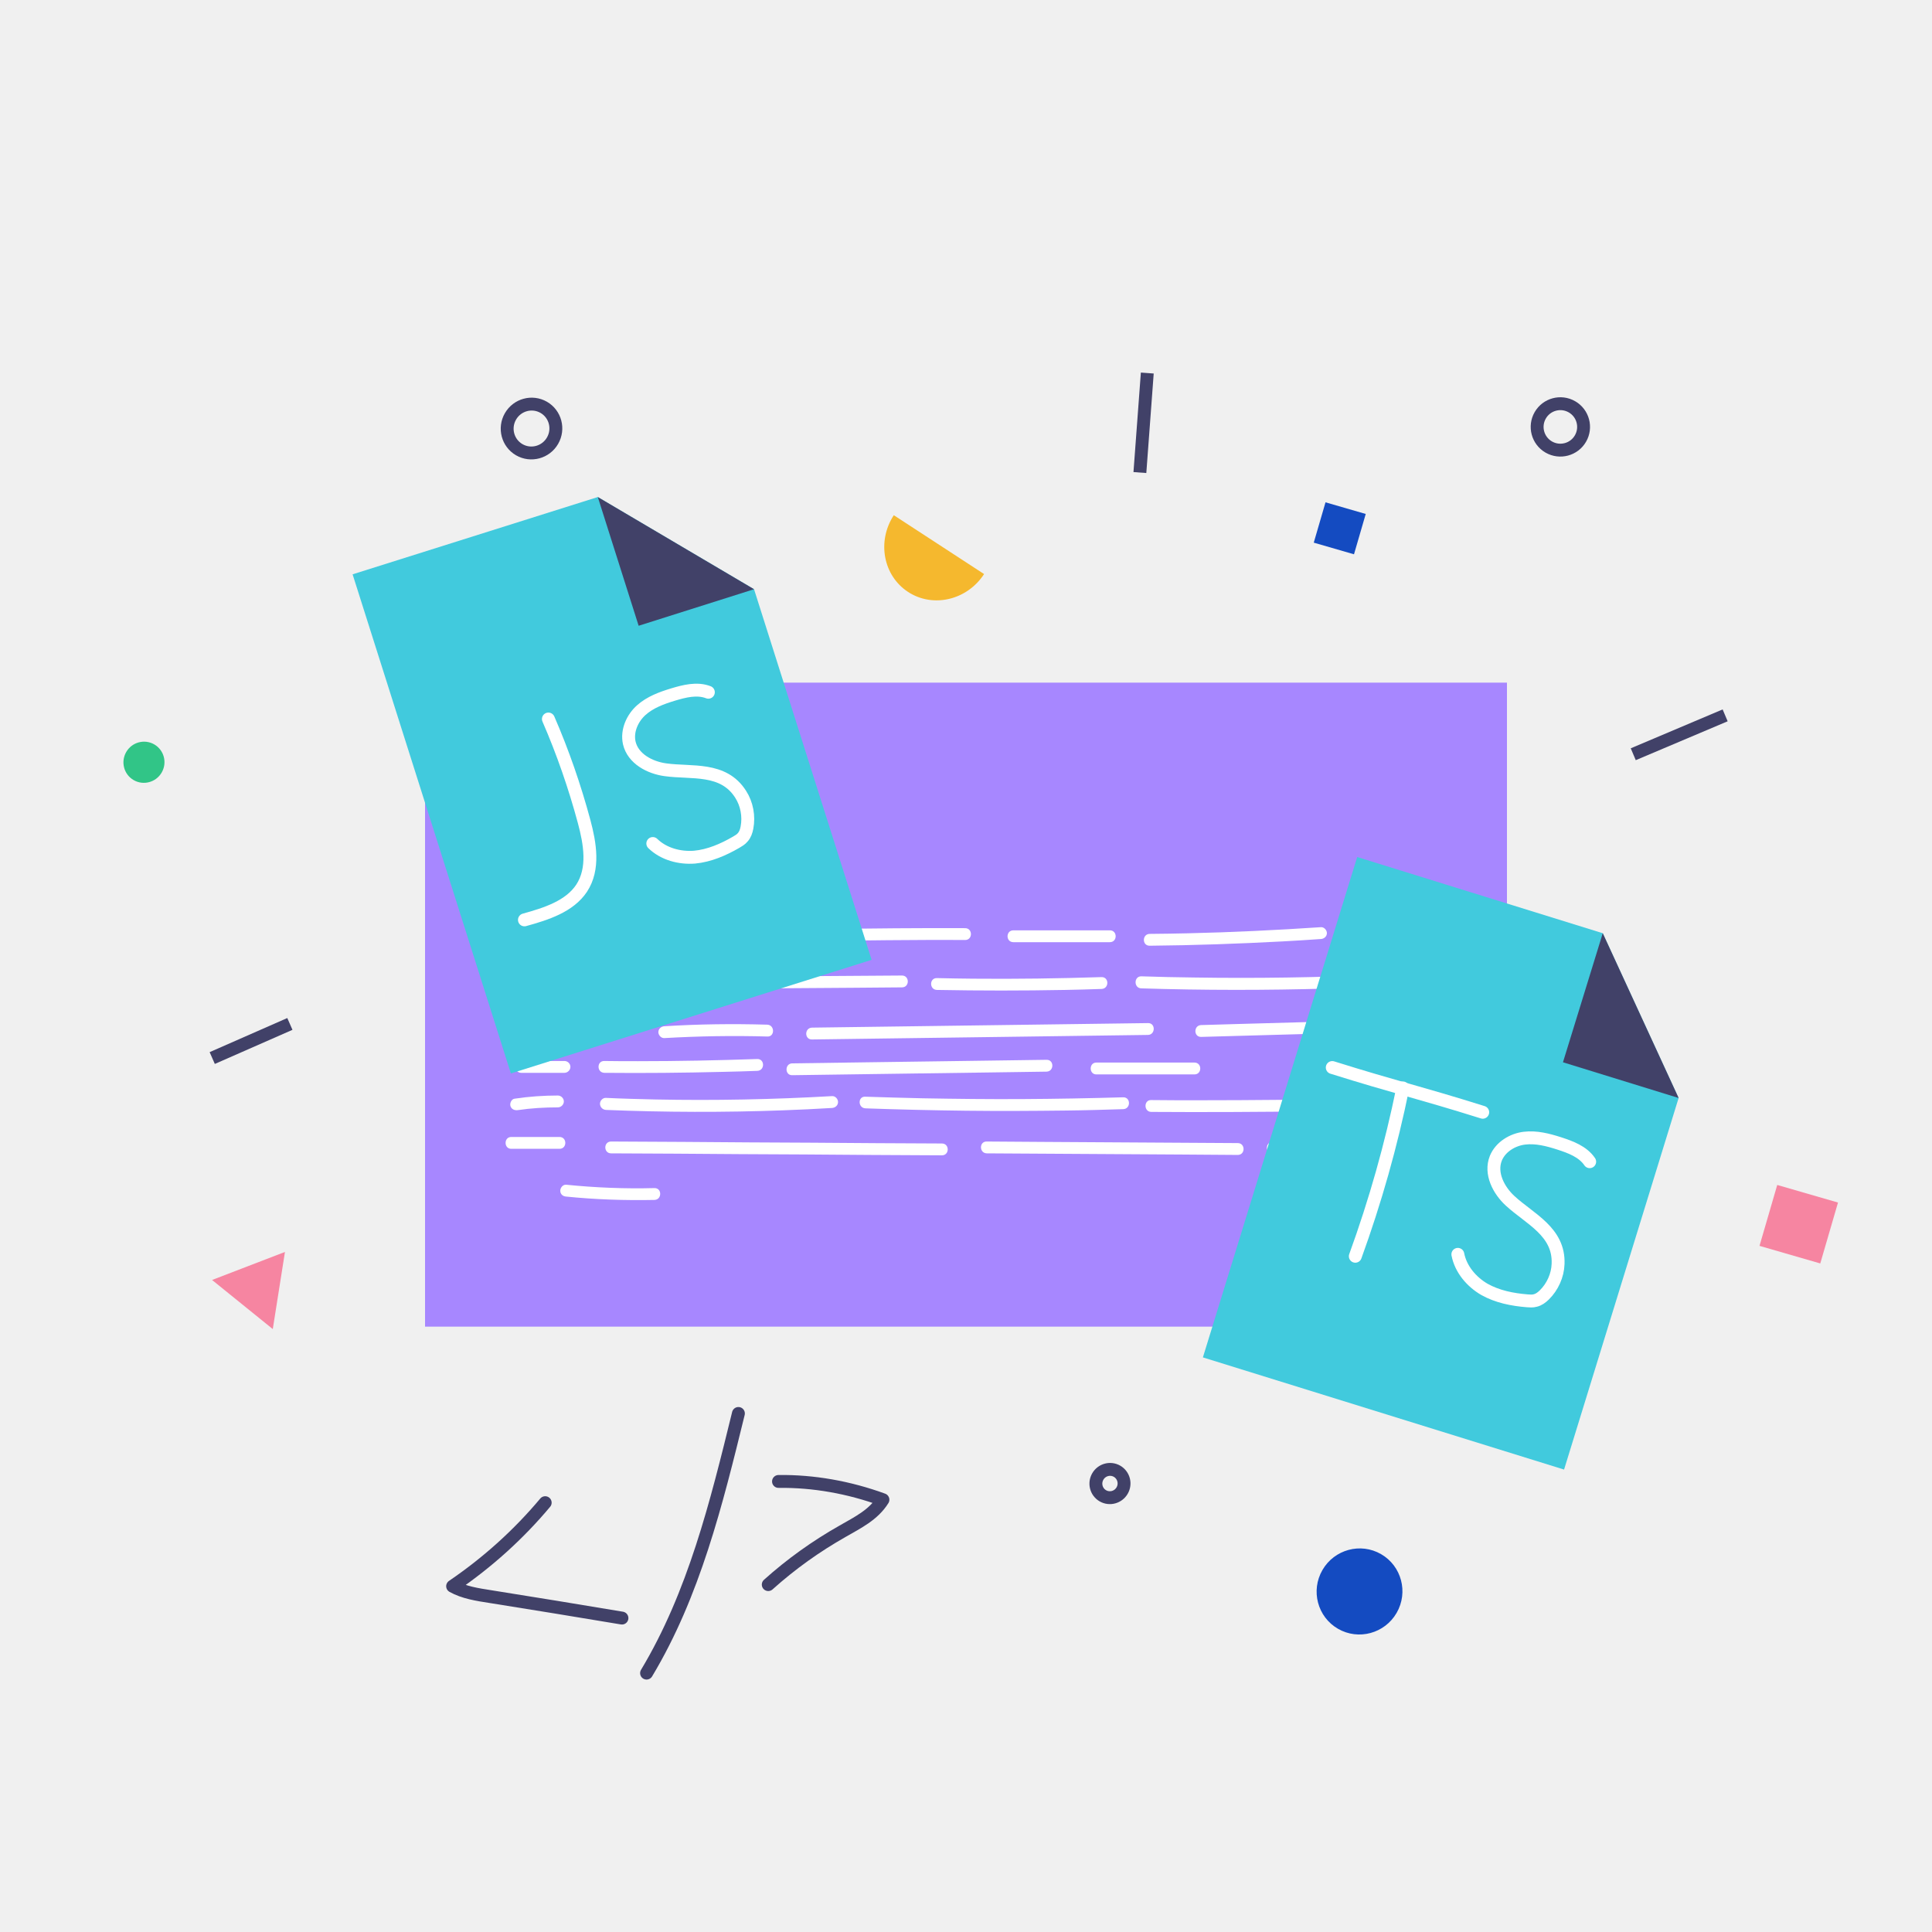
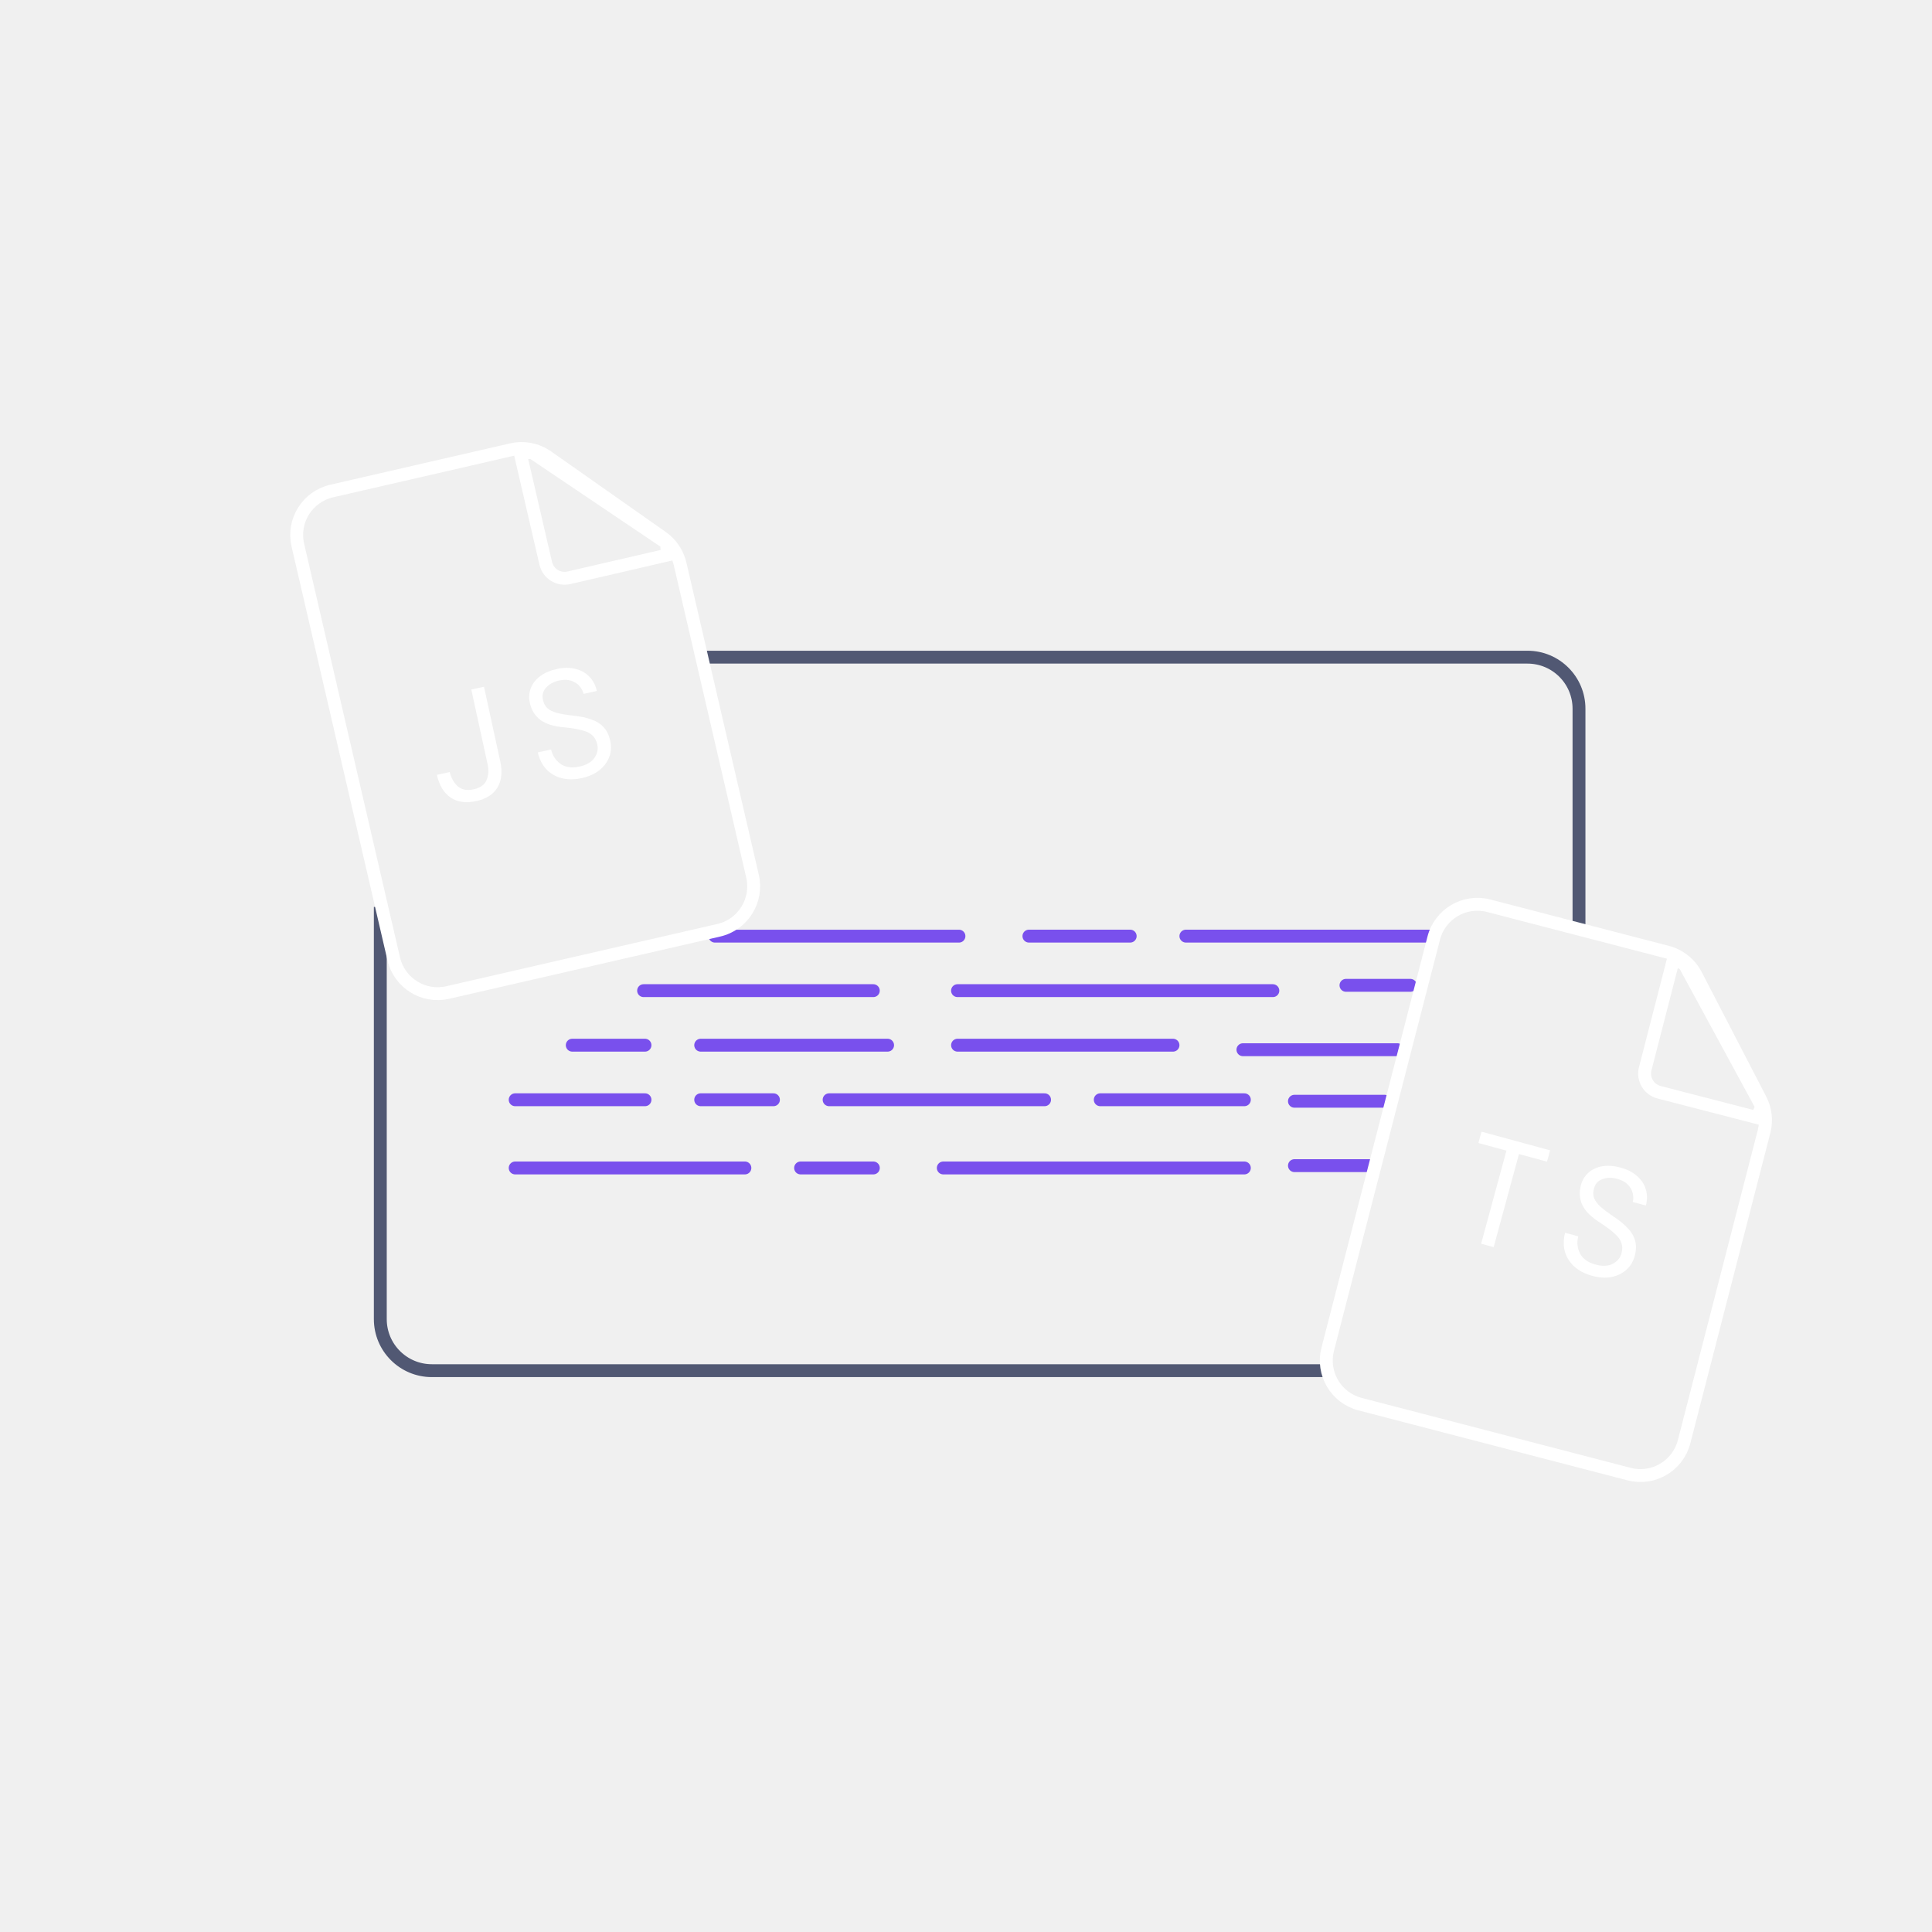
<svg xmlns="http://www.w3.org/2000/svg" width="150" height="150" viewBox="0 0 150 150" fill="none">
-   <path d="M70.504 45.959C68.569 44.697 68.071 42.029 69.394 40L76.404 44.57C75.082 46.599 72.44 47.221 70.504 45.959Z" fill="#F5B82E" />
-   <path d="M122.708 34.047C122.211 34.909 121.108 35.205 120.245 34.707C119.382 34.209 119.087 33.106 119.585 32.244C120.082 31.382 121.185 31.087 122.048 31.585C122.91 32.083 123.206 33.185 122.708 34.047Z" stroke="#414168" />
-   <path d="M42.9 34.214C42.374 35.126 41.216 35.436 40.317 34.917C39.417 34.398 39.107 33.24 39.633 32.328C40.16 31.417 41.317 31.107 42.217 31.626C43.116 32.145 43.426 33.303 42.9 34.214Z" stroke="#414168" />
-   <path d="M87.122 115.726C86.817 116.255 86.146 116.433 85.627 116.134C85.108 115.834 84.927 115.164 85.233 114.636C85.538 114.107 86.208 113.929 86.727 114.228C87.246 114.528 87.427 115.198 87.122 115.726Z" stroke="#414168" />
-   <path d="M10.377 60.567C11.138 61.006 12.113 60.742 12.555 59.976C12.996 59.211 12.738 58.235 11.977 57.795C11.216 57.356 10.241 57.62 9.8 58.386C9.358 59.151 9.616 60.127 10.377 60.567Z" fill="#31C587" />
-   <path d="M103.881 126.458C105.471 127.377 107.51 126.824 108.434 125.224C109.358 123.623 108.817 121.582 107.226 120.663C105.635 119.745 103.597 120.297 102.673 121.897C101.749 123.498 102.29 125.54 103.881 126.458Z" fill="#144BC1" />
-   <path d="M142.702 93.365L137.984 92L136.607 96.729L141.325 98.094L142.702 93.365Z" fill="#F685A1" />
-   <path d="M106.035 39.904L102.912 39L102 42.131L105.124 43.035L106.035 39.904Z" fill="#144BC1" />
-   <line x1="22.506" y1="79.498" x2="16.478" y2="82.146" stroke="#414168" />
-   <line x1="88.501" y1="36.689" x2="89.075" y2="28.963" stroke="#414168" />
-   <line x1="126.805" y1="58.559" x2="133.94" y2="55.54" stroke="#414168" />
-   <path d="M117 53H33V103H117V53Z" fill="#A787FF" />
-   <path d="M22.124 97.201L21.179 103.189L16.465 99.377L22.124 97.201Z" fill="#F685A1" />
-   <path d="M40.662 57.857C40.662 58.7 39.983 59.374 39.136 59.374C38.288 59.374 37.609 58.7 37.609 57.857C37.609 57.015 38.288 56.34 39.136 56.34C39.983 56.34 40.662 57.015 40.662 57.857Z" fill="white" />
-   <path d="M46.906 57.857C46.906 58.7 46.227 59.374 45.38 59.374C44.532 59.374 43.853 58.7 43.853 57.857C43.853 57.015 44.532 56.34 45.38 56.34C46.212 56.34 46.906 57.015 46.906 57.857Z" fill="white" />
-   <path d="M53.148 57.857C53.148 58.7 52.47 59.374 51.622 59.374C50.774 59.374 50.096 58.7 50.096 57.857C50.096 57.015 50.774 56.34 51.622 56.34C52.454 56.34 53.148 57.015 53.148 57.857Z" fill="white" />
-   <path d="M39.044 73.686C40.463 73.625 41.881 73.564 43.299 73.518C43.546 73.502 43.762 73.319 43.762 73.058C43.762 72.813 43.546 72.583 43.299 72.598C41.881 72.66 40.463 72.721 39.044 72.767C38.798 72.782 38.582 72.966 38.582 73.227C38.582 73.457 38.798 73.686 39.044 73.686Z" fill="white" />
-   <path d="M47.183 73.61C50.79 73.441 54.398 73.303 58.02 73.196C61.628 73.089 65.25 73.028 68.858 72.997C70.877 72.982 72.912 72.966 74.931 72.982C75.533 72.982 75.533 72.062 74.931 72.062C71.324 72.047 67.701 72.078 64.094 72.139C60.487 72.2 56.864 72.292 53.257 72.43C51.237 72.507 49.218 72.599 47.183 72.691C46.937 72.706 46.721 72.89 46.721 73.15C46.721 73.395 46.937 73.625 47.183 73.61Z" fill="white" />
-   <path d="M78.677 73.15C81.175 73.15 83.672 73.15 86.169 73.15C86.771 73.15 86.771 72.231 86.169 72.231C83.672 72.231 81.175 72.231 78.677 72.231C78.076 72.231 78.076 73.15 78.677 73.15Z" fill="white" />
-   <path d="M89.254 73.426C92.707 73.395 96.16 73.273 99.613 73.089C100.6 73.028 101.571 72.982 102.558 72.905C102.804 72.89 103.02 72.706 103.02 72.445C103.02 72.215 102.804 71.97 102.558 71.986C99.104 72.215 95.667 72.384 92.214 72.461C91.227 72.476 90.256 72.507 89.269 72.507C88.668 72.507 88.653 73.426 89.254 73.426Z" fill="white" />
-   <path d="M44.209 76.736C45.966 76.812 47.739 76.782 49.496 76.629C49.743 76.613 49.959 76.429 49.959 76.169C49.959 75.939 49.743 75.694 49.496 75.709C47.739 75.862 45.966 75.893 44.209 75.816C43.962 75.801 43.746 76.031 43.746 76.276C43.746 76.537 43.962 76.721 44.209 76.736Z" fill="white" />
-   <path d="M52.996 76.782C57.42 76.751 61.844 76.72 66.269 76.69C67.517 76.674 68.781 76.674 70.03 76.659C70.631 76.659 70.631 75.74 70.03 75.74C65.606 75.77 61.181 75.801 56.757 75.832C55.509 75.847 54.245 75.847 52.996 75.862C52.395 75.862 52.395 76.782 52.996 76.782Z" fill="white" />
-   <path d="M72.742 76.858C76.072 76.92 79.386 76.92 82.716 76.858C83.656 76.843 84.581 76.812 85.522 76.782C86.123 76.766 86.123 75.847 85.522 75.862C82.207 75.969 78.877 76.016 75.548 75.985C74.607 75.969 73.667 75.969 72.742 75.939C72.141 75.924 72.141 76.843 72.742 76.858Z" fill="white" />
-   <path d="M88.605 76.736C93.446 76.889 98.286 76.889 103.127 76.751C104.484 76.705 105.84 76.659 107.197 76.598C107.443 76.582 107.659 76.399 107.659 76.138C107.659 75.893 107.443 75.663 107.197 75.678C102.356 75.893 97.516 75.97 92.675 75.893C91.319 75.878 89.962 75.847 88.605 75.801C88.02 75.801 88.02 76.72 88.605 76.736Z" fill="white" />
-   <path d="M105.255 79.249C102.141 79.341 99.027 79.417 95.913 79.509C95.034 79.54 94.14 79.555 93.261 79.586C92.66 79.601 92.66 80.521 93.261 80.505C96.375 80.413 99.489 80.337 102.603 80.245C103.482 80.214 104.376 80.199 105.255 80.168C105.856 80.138 105.856 79.218 105.255 79.249Z" fill="white" />
-   <path d="M89.13 79.433C85.739 79.478 82.362 79.525 78.971 79.57C75.58 79.616 72.173 79.662 68.781 79.708C66.87 79.739 64.958 79.754 63.047 79.785C62.445 79.8 62.445 80.72 63.047 80.704C66.438 80.658 69.814 80.612 73.206 80.567C76.597 80.52 80.004 80.475 83.395 80.429C85.307 80.398 87.218 80.383 89.13 80.352C89.716 80.337 89.731 79.417 89.13 79.433Z" fill="white" />
-   <path d="M59.578 79.555C56.911 79.479 54.245 79.509 51.578 79.678C51.331 79.693 51.115 79.877 51.115 80.138C51.115 80.368 51.331 80.613 51.578 80.597C54.245 80.444 56.911 80.398 59.578 80.475C60.164 80.505 60.164 79.586 59.578 79.555Z" fill="white" />
-   <path d="M48.341 79.325C47.185 79.448 46.013 79.463 44.857 79.402C44.61 79.387 44.395 79.617 44.395 79.862C44.395 80.122 44.61 80.306 44.857 80.321C46.013 80.383 47.185 80.367 48.341 80.245C48.588 80.214 48.803 80.046 48.803 79.785C48.803 79.555 48.603 79.31 48.341 79.325Z" fill="white" />
-   <path d="M43.823 82.375C42.698 82.375 41.588 82.375 40.462 82.375C40.216 82.375 40 82.589 40 82.835C40 83.08 40.216 83.294 40.462 83.294C41.588 83.294 42.698 83.294 43.823 83.294C44.07 83.294 44.286 83.08 44.286 82.835C44.286 82.574 44.07 82.375 43.823 82.375Z" fill="white" />
-   <path d="M46.922 83.294C50.005 83.325 53.103 83.294 56.186 83.218C57.05 83.202 57.928 83.172 58.792 83.141C59.393 83.126 59.393 82.206 58.792 82.222C55.709 82.329 52.61 82.39 49.527 82.39C48.664 82.39 47.785 82.39 46.922 82.375C46.32 82.359 46.32 83.279 46.922 83.294Z" fill="white" />
-   <path d="M61.506 83.478C64.065 83.448 66.624 83.401 69.183 83.371C71.757 83.34 74.332 83.294 76.906 83.264C78.355 83.248 79.804 83.218 81.253 83.202C81.854 83.187 81.854 82.268 81.253 82.283C78.694 82.314 76.135 82.359 73.576 82.39C71.002 82.421 68.427 82.467 65.853 82.497C64.404 82.513 62.955 82.543 61.506 82.559C60.92 82.574 60.92 83.493 61.506 83.478Z" fill="white" />
-   <path d="M85.121 83.417C87.665 83.417 90.193 83.417 92.736 83.417C93.338 83.417 93.338 82.497 92.736 82.497C90.193 82.497 87.665 82.497 85.121 82.497C84.535 82.497 84.535 83.417 85.121 83.417Z" fill="white" />
-   <path d="M40.2 86.19C41.233 86.037 42.266 85.976 43.314 85.976C43.561 85.976 43.777 85.761 43.777 85.516C43.777 85.271 43.561 85.056 43.314 85.056C42.189 85.056 41.079 85.133 39.953 85.302C39.707 85.332 39.568 85.654 39.63 85.868C39.707 86.129 39.954 86.221 40.2 86.19Z" fill="white" />
-   <path d="M47.06 86.175C51.638 86.359 56.217 86.374 60.78 86.206C62.059 86.16 63.339 86.098 64.603 86.022C64.85 86.006 65.065 85.823 65.065 85.562C65.065 85.317 64.85 85.087 64.603 85.102C60.04 85.363 55.462 85.455 50.883 85.363C49.603 85.332 48.324 85.302 47.044 85.24C46.798 85.225 46.582 85.455 46.582 85.7C46.597 85.976 46.798 86.16 47.06 86.175Z" fill="white" />
-   <path d="M67.193 86.052C69.798 86.144 72.404 86.206 75.009 86.236C77.599 86.267 80.189 86.252 82.778 86.221C84.258 86.206 85.723 86.16 87.203 86.114C87.804 86.098 87.804 85.179 87.203 85.194C84.597 85.271 81.992 85.317 79.387 85.332C76.797 85.348 74.207 85.317 71.617 85.271C70.138 85.24 68.673 85.194 67.193 85.148C66.592 85.102 66.592 86.022 67.193 86.052Z" fill="white" />
-   <path d="M89.377 86.328C93.678 86.359 97.979 86.328 102.28 86.282C103.482 86.267 104.685 86.251 105.887 86.221C106.488 86.206 106.488 85.286 105.887 85.302C101.586 85.378 97.285 85.424 92.984 85.424C91.782 85.424 90.579 85.424 89.377 85.409C88.791 85.393 88.791 86.313 89.377 86.328Z" fill="white" />
-   <path d="M39.693 89.194C40.942 89.194 42.191 89.194 43.439 89.194C44.041 89.194 44.041 88.274 43.439 88.274C42.191 88.274 40.942 88.274 39.693 88.274C39.108 88.274 39.108 89.194 39.693 89.194Z" fill="white" />
-   <path d="M47.447 89.546C50.792 89.561 54.137 89.577 57.483 89.607C60.812 89.623 64.142 89.638 67.472 89.669C69.353 89.684 71.233 89.684 73.129 89.699C73.731 89.699 73.731 88.78 73.129 88.78C69.784 88.765 66.439 88.749 63.094 88.719C59.764 88.703 56.434 88.688 53.105 88.657C51.224 88.642 49.343 88.642 47.447 88.627C46.846 88.627 46.846 89.546 47.447 89.546Z" fill="white" />
-   <path d="M76.613 89.546C81.669 89.577 86.726 89.607 91.782 89.638C93.216 89.653 94.665 89.653 96.098 89.669C96.7 89.669 96.7 88.749 96.098 88.749C91.042 88.719 85.986 88.688 80.929 88.657C79.496 88.642 78.047 88.642 76.613 88.627C76.012 88.611 76.012 89.531 76.613 89.546Z" fill="white" />
-   <path d="M98.81 89.577C102.032 89.577 105.269 89.577 108.491 89.577C109.093 89.577 109.093 88.657 108.491 88.657C105.269 88.657 102.032 88.657 98.81 88.657C98.209 88.657 98.209 89.577 98.81 89.577Z" fill="white" />
-   <path d="M43.962 92.902C46.229 93.132 48.526 93.208 50.807 93.162C51.408 93.147 51.408 92.228 50.807 92.243C48.526 92.304 46.244 92.212 43.962 91.982C43.716 91.952 43.5 92.212 43.5 92.442C43.5 92.718 43.7 92.886 43.962 92.902Z" fill="white" />
-   <path d="M109.524 92.565C107.597 92.825 105.639 92.825 103.712 92.595C103.466 92.565 103.25 92.825 103.25 93.055C103.25 93.331 103.466 93.484 103.712 93.515C105.732 93.76 107.767 93.714 109.771 93.438C110.017 93.407 110.156 93.086 110.095 92.871C110.033 92.626 109.786 92.534 109.524 92.565Z" fill="white" />
-   <path d="M42.329 116.667C40.298 119.093 37.882 121.291 35.141 123.154C36.004 123.639 37.048 123.801 38.092 123.963C41.486 124.507 44.879 125.052 48.288 125.627" stroke="#414168" stroke-miterlimit="10" stroke-linecap="round" stroke-linejoin="round" />
-   <path d="M57.33 109.741C55.62 116.712 53.88 123.775 50.199 129.9" stroke="#414168" stroke-miterlimit="10" stroke-linecap="round" stroke-linejoin="round" />
-   <path d="M60.443 115.019C63.156 114.985 65.905 115.472 68.551 116.437C67.812 117.625 66.576 118.217 65.417 118.886C63.359 120.052 61.441 121.418 59.647 123.028" stroke="#414168" stroke-miterlimit="10" stroke-linecap="round" stroke-linejoin="round" />
-   <path d="M27.376 44.59L39.664 83.342L67.672 74.522L58.544 45.747L46.413 38.59L27.376 44.59Z" fill="#41CADD" />
-   <path d="M58.543 45.748L46.413 38.59L49.584 48.584L58.543 45.748Z" fill="#414168" />
-   <path d="M54.997 53.746C54.113 53.405 53.13 53.66 52.241 53.928C51.37 54.192 50.478 54.519 49.788 55.135C49.098 55.751 48.65 56.741 48.856 57.676C49.141 58.914 50.457 59.599 51.657 59.763C53.702 60.049 56.157 59.546 57.503 61.667C57.987 62.416 58.164 63.377 57.994 64.258C57.94 64.538 57.848 64.809 57.665 65.008C57.528 65.177 57.338 65.283 57.166 65.385C56.16 65.969 55.071 66.441 53.924 66.549C52.772 66.638 51.53 66.314 50.683 65.489" stroke="white" stroke-miterlimit="10" stroke-linecap="round" stroke-linejoin="round" />
-   <path d="M42.577 55.824C43.696 58.399 44.617 61.062 45.35 63.778C45.809 65.49 46.151 67.447 45.157 68.96C44.217 70.377 42.405 70.953 40.717 71.419" stroke="white" stroke-miterlimit="10" stroke-linecap="round" stroke-linejoin="round" />
-   <path d="M105.373 66.539L93.392 105.388L121.434 114.097L130.327 85.248L124.437 72.455L105.373 66.539Z" fill="#41CADD" />
-   <path d="M130.328 85.248L124.437 72.455L121.348 82.475L130.328 85.248Z" fill="#414168" />
-   <path d="M103.436 82.882C108.47 84.459 110.086 84.779 115.119 86.356" stroke="white" stroke-miterlimit="10" stroke-linecap="round" stroke-linejoin="round" />
-   <path d="M108.914 84.466C108.012 88.897 106.771 93.283 105.226 97.536" stroke="white" stroke-miterlimit="10" stroke-linecap="round" stroke-linejoin="round" />
-   <path d="M123.423 90.194C122.891 89.41 121.938 89.06 121.055 88.774C120.188 88.495 119.269 88.255 118.351 88.368C117.433 88.481 116.5 89.04 116.137 89.925C115.666 91.105 116.358 92.418 117.25 93.236C118.768 94.637 121.072 95.622 120.969 98.132C120.94 99.023 120.538 99.914 119.897 100.541C119.693 100.74 119.463 100.91 119.198 100.97C118.99 101.03 118.774 101.01 118.574 100.995C117.415 100.902 116.251 100.67 115.246 100.104C114.248 99.522 113.413 98.548 113.187 97.387" stroke="white" stroke-miterlimit="10" stroke-linecap="round" stroke-linejoin="round" />
+   <path d="M122.593 72.072V55.022C122.593 52.812 120.803 51.022 118.593 51.022H54.456M103.205 106.418H33.527C31.318 106.418 29.527 104.627 29.527 102.418V70.41" stroke="#515873" />
+   <line x1="92.072" y1="72.68" x2="111.015" y2="72.68" stroke="#7950ED" stroke-linecap="round" stroke-linejoin="round" />
+   <line x1="79.885" y1="72.68" x2="87.748" y2="72.68" stroke="#7950ED" stroke-linecap="round" stroke-linejoin="round" />
+   <line x1="55.51" y1="72.682" x2="74.453" y2="72.682" stroke="#7950ED" stroke-linecap="round" stroke-linejoin="round" />
+   <line x1="104.5" y1="76.5" x2="109.5" y2="76.5" stroke="#7950ED" stroke-linecap="round" stroke-linejoin="round" />
+   <line x1="74.342" y1="76.914" x2="98.824" y2="76.914" stroke="#7950ED" stroke-linecap="round" stroke-linejoin="round" />
+   <line x1="49.969" y1="76.914" x2="67.803" y2="76.914" stroke="#7950ED" stroke-linecap="round" stroke-linejoin="round" />
+   <line x1="96.5" y1="81.5" x2="108.5" y2="81.5" stroke="#7950ED" stroke-linecap="round" stroke-linejoin="round" />
+   <line x1="74.344" y1="81.148" x2="91.071" y2="81.148" stroke="#7950ED" stroke-linecap="round" stroke-linejoin="round" />
+   <line x1="54.402" y1="81.148" x2="68.913" y2="81.148" stroke="#7950ED" stroke-linecap="round" stroke-linejoin="round" />
+   <line x1="44.43" y1="81.148" x2="50.077" y2="81.148" stroke="#7950ED" stroke-linecap="round" stroke-linejoin="round" />
+   <line x1="100.5" y1="85.5" x2="107.5" y2="85.5" stroke="#7950ED" stroke-linecap="round" stroke-linejoin="round" />
+   <line x1="64.373" y1="85.385" x2="81.1" y2="85.385" stroke="#7950ED" stroke-linecap="round" stroke-linejoin="round" />
+   <line x1="85.424" y1="85.385" x2="96.611" y2="85.385" stroke="#7950ED" stroke-linecap="round" stroke-linejoin="round" />
+   <line x1="54.402" y1="85.385" x2="60.05" y2="85.385" stroke="#7950ED" stroke-linecap="round" stroke-linejoin="round" />
+   <line x1="39.998" y1="85.385" x2="50.077" y2="85.385" stroke="#7950ED" stroke-linecap="round" stroke-linejoin="round" />
+   <line x1="100.5" y1="90.5" x2="106.5" y2="90.5" stroke="#7950ED" stroke-linecap="round" stroke-linejoin="round" />
+   <line x1="73.236" y1="90.68" x2="96.611" y2="90.68" stroke="#7950ED" stroke-linecap="round" stroke-linejoin="round" />
+   <line x1="62.158" y1="90.68" x2="67.806" y2="90.68" stroke="#7950ED" stroke-linecap="round" stroke-linejoin="round" />
+   <line x1="39.998" y1="90.68" x2="57.833" y2="90.68" stroke="#7950ED" stroke-linecap="round" stroke-linejoin="round" />
+   <path d="M30.567 74.438L23.125 42.325C22.688 40.439 23.864 38.557 25.75 38.123L39.709 34.914C40.676 34.691 41.693 34.89 42.505 35.461L51.407 41.715C52.112 42.211 52.61 42.949 52.805 43.788L58.425 68.025C58.862 69.911 57.685 71.794 55.798 72.227L34.76 77.059C32.879 77.491 31.003 76.318 30.567 74.438Z" stroke="white" />
+   <path d="M36.981 62.195C36.176 62.371 35.509 62.279 34.981 61.919C34.45 61.551 34.097 60.965 33.922 60.16L34.918 59.943C35.027 60.402 35.234 60.771 35.54 61.048C35.844 61.317 36.254 61.396 36.77 61.283C37.286 61.171 37.62 60.934 37.77 60.574C37.929 60.212 37.957 59.796 37.855 59.327L36.592 53.535L37.577 53.321L38.84 59.113C39.018 59.933 38.945 60.612 38.62 61.15C38.294 61.68 37.747 62.028 36.981 62.195ZM45.172 60.41C44.594 60.536 44.066 60.536 43.588 60.411C43.118 60.284 42.724 60.051 42.404 59.711C42.092 59.37 41.875 58.938 41.753 58.416L42.785 58.191C42.895 58.659 43.14 59.031 43.52 59.308C43.906 59.576 44.392 59.647 44.978 59.519C45.517 59.401 45.904 59.182 46.137 58.861C46.376 58.53 46.455 58.181 46.375 57.814C46.309 57.509 46.183 57.27 45.998 57.098C45.811 56.918 45.541 56.784 45.186 56.698C44.838 56.602 44.379 56.526 43.81 56.469C43.01 56.406 42.396 56.217 41.967 55.901C41.538 55.585 41.26 55.138 41.134 54.56C41.049 54.169 41.074 53.795 41.209 53.438C41.344 53.081 41.583 52.771 41.927 52.508C42.271 52.244 42.716 52.053 43.264 51.934C43.779 51.821 44.25 51.821 44.676 51.933C45.108 52.035 45.466 52.236 45.752 52.534C46.046 52.83 46.242 53.201 46.339 53.646L45.307 53.871C45.259 53.652 45.154 53.45 44.99 53.265C44.827 53.079 44.613 52.942 44.348 52.852C44.083 52.762 43.77 52.757 43.411 52.835C42.981 52.929 42.644 53.113 42.401 53.387C42.156 53.653 42.073 53.966 42.151 54.326C42.211 54.599 42.324 54.816 42.49 54.976C42.663 55.135 42.916 55.26 43.247 55.352C43.576 55.435 44.014 55.508 44.559 55.569C45.07 55.622 45.517 55.717 45.899 55.855C46.287 55.983 46.604 56.18 46.851 56.445C47.105 56.709 47.281 57.068 47.38 57.521C47.477 57.967 47.45 58.386 47.298 58.78C47.146 59.173 46.889 59.516 46.527 59.807C46.163 60.091 45.712 60.292 45.172 60.41Z" fill="white" />
+   <path d="M42.372 43.737L40.379 35.139L41.334 35.139L51.756 42.163L51.813 43.092L44.171 44.859C43.364 45.046 42.559 44.543 42.372 43.737Z" stroke="white" />
+   <path d="M103.083 104.755L111.315 72.835C111.798 70.961 113.711 69.835 115.584 70.322L129.447 73.922C130.408 74.172 131.218 74.818 131.675 75.699L136.681 85.358C137.078 86.123 137.178 87.008 136.963 87.843L130.753 111.935C130.27 113.81 128.357 114.936 126.483 114.449L105.591 109.016C103.723 108.531 102.601 106.624 103.083 104.755Z" stroke="white" />
+   <path d="M114.995 96.561L116.96 89.335L114.784 88.743L115.023 87.863L120.349 89.312L120.11 90.192L117.933 89.6L115.968 96.826L114.995 96.561ZM123.626 99.057C123.055 98.902 122.586 98.658 122.221 98.327C121.863 97.997 121.62 97.608 121.494 97.159C121.375 96.712 121.382 96.229 121.515 95.71L122.534 95.987C122.415 96.452 122.461 96.896 122.669 97.317C122.888 97.733 123.287 98.02 123.866 98.177C124.398 98.322 124.842 98.306 125.197 98.129C125.562 97.946 125.793 97.673 125.892 97.311C125.974 97.01 125.973 96.74 125.888 96.501C125.806 96.255 125.628 96.012 125.353 95.771C125.088 95.525 124.717 95.246 124.238 94.933C123.558 94.508 123.1 94.056 122.865 93.578C122.631 93.099 122.591 92.574 122.746 92.003C122.851 91.617 123.046 91.297 123.331 91.043C123.616 90.789 123.971 90.624 124.398 90.55C124.824 90.475 125.308 90.511 125.848 90.658C126.358 90.796 126.775 91.014 127.101 91.31C127.437 91.6 127.662 91.943 127.779 92.34C127.902 92.738 127.904 93.157 127.785 93.597L126.766 93.32C126.825 93.104 126.824 92.876 126.765 92.636C126.706 92.396 126.58 92.175 126.386 91.973C126.192 91.771 125.918 91.622 125.563 91.525C125.138 91.41 124.754 91.418 124.412 91.548C124.072 91.671 123.854 91.91 123.757 92.266C123.684 92.536 123.683 92.78 123.757 92.999C123.837 93.22 124.003 93.448 124.255 93.682C124.508 93.908 124.863 94.175 125.318 94.481C125.747 94.763 126.099 95.054 126.375 95.353C126.66 95.646 126.85 95.967 126.946 96.316C127.049 96.668 127.04 97.067 126.918 97.515C126.799 97.955 126.581 98.314 126.264 98.593C125.948 98.872 125.562 99.057 125.106 99.149C124.652 99.233 124.159 99.202 123.626 99.057Z" fill="white" />
+   <path d="M127.735 82.976L129.938 74.43L130.785 74.872L136.785 85.915L136.406 86.765L128.812 84.803C128.01 84.596 127.528 83.778 127.735 82.976Z" stroke="white" />
</svg>
